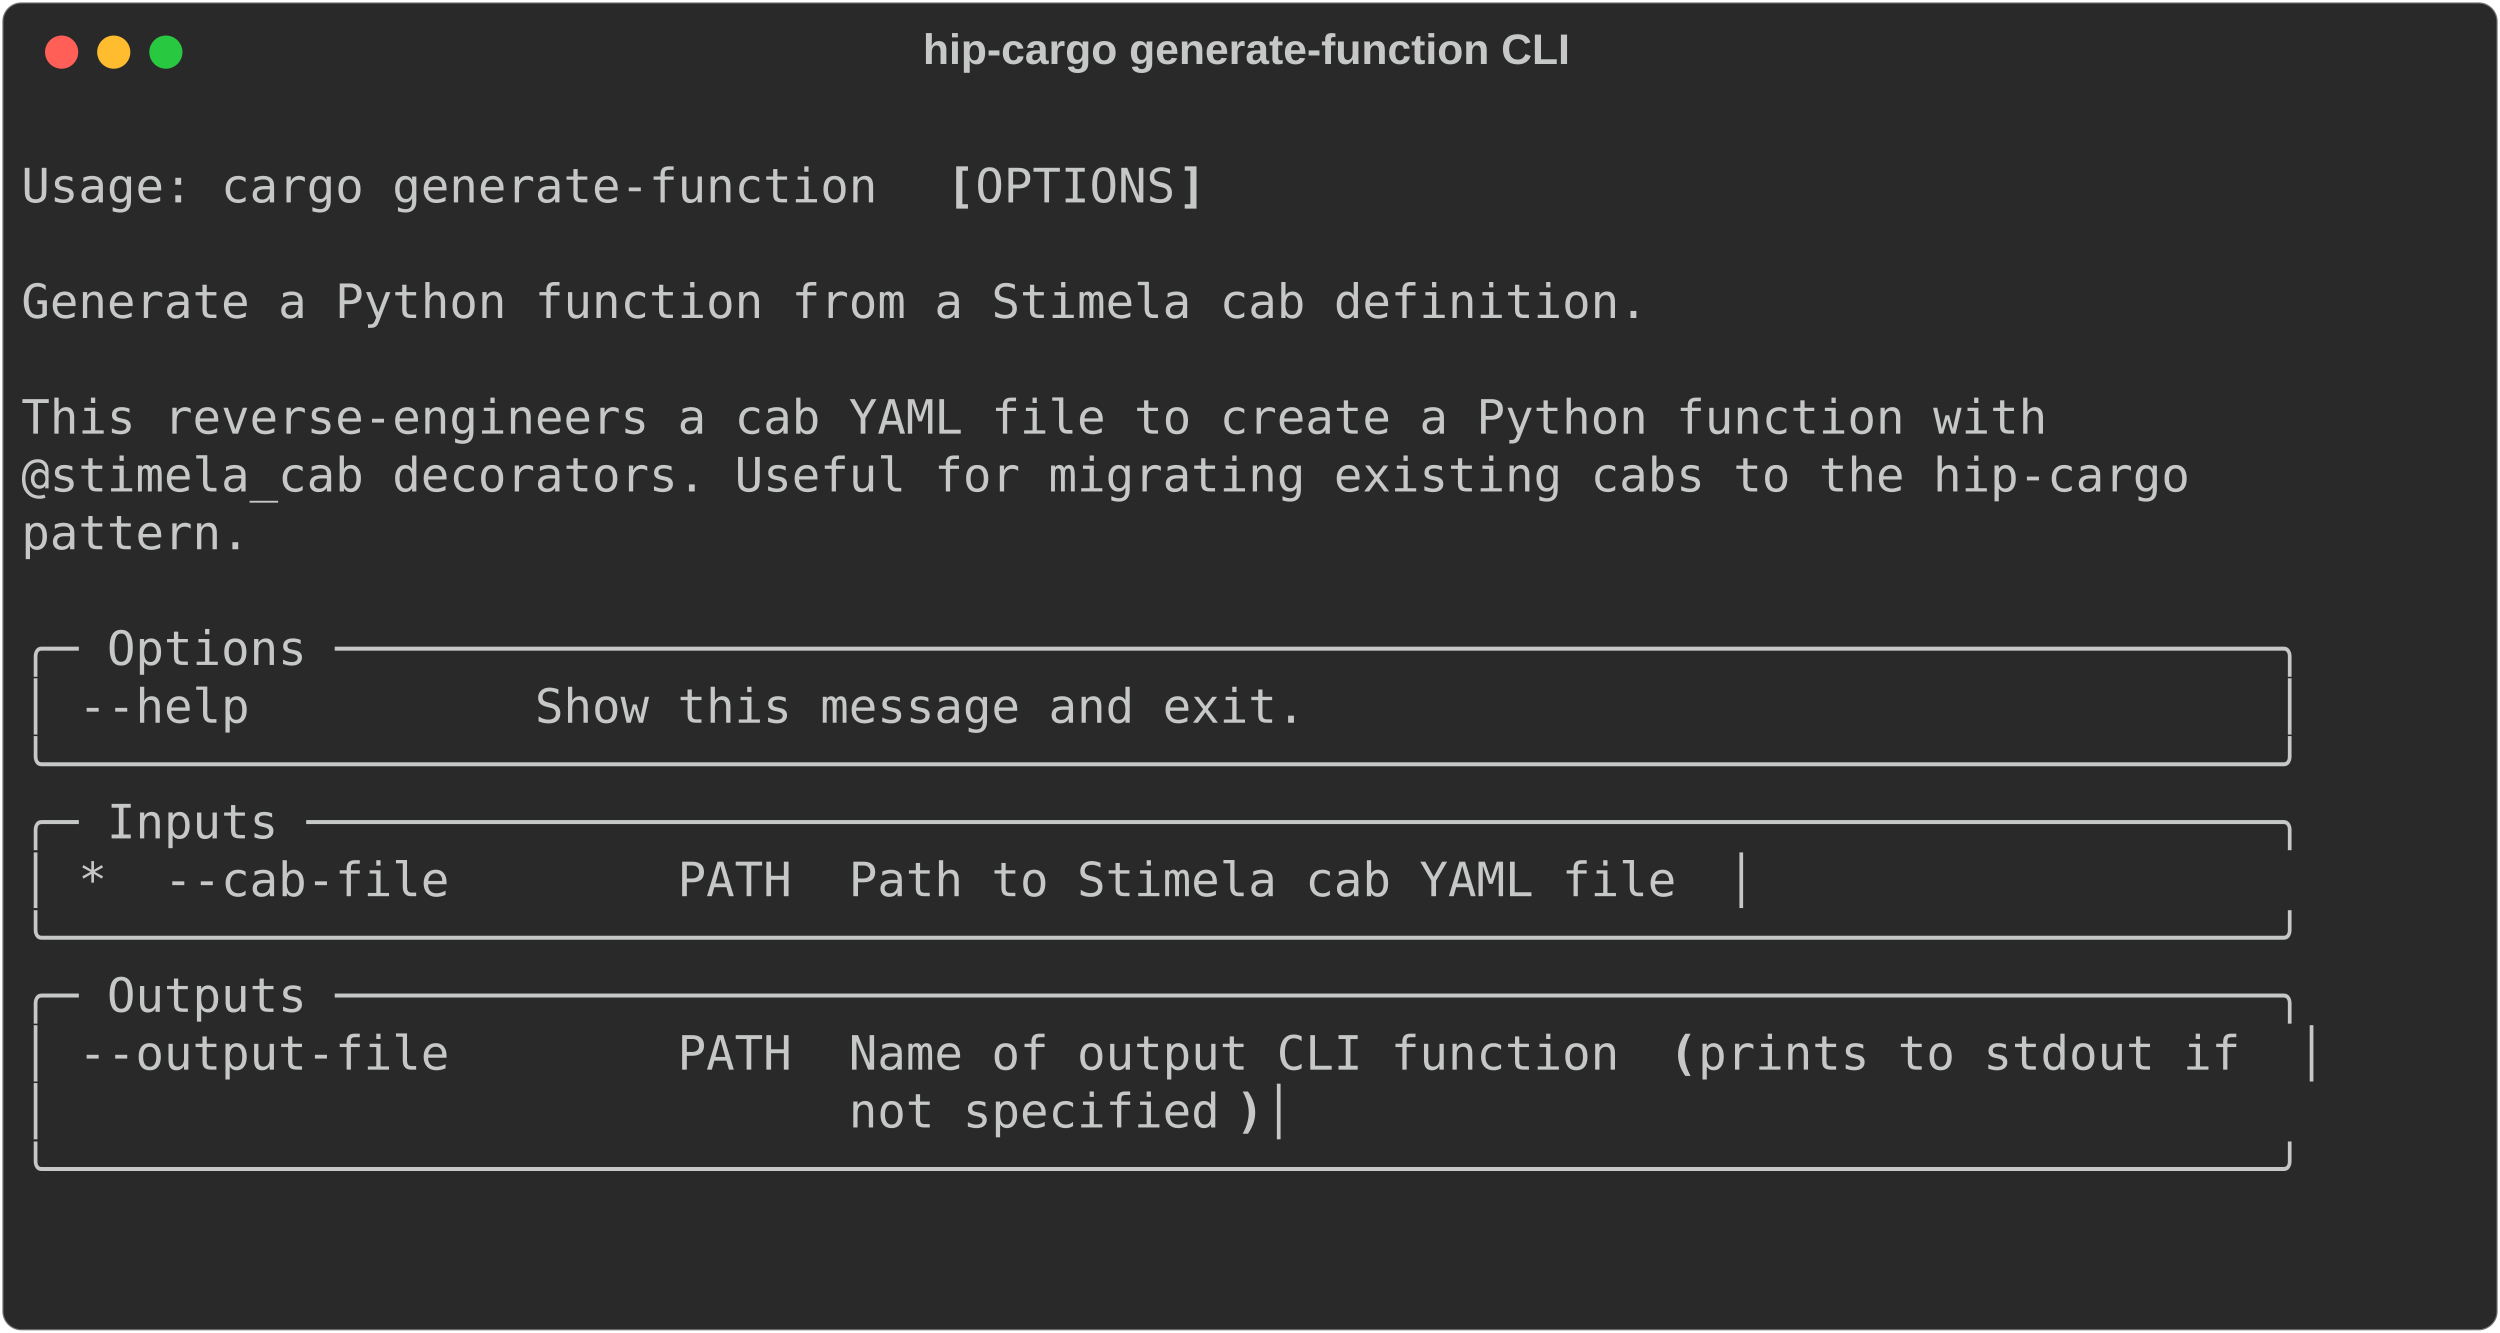
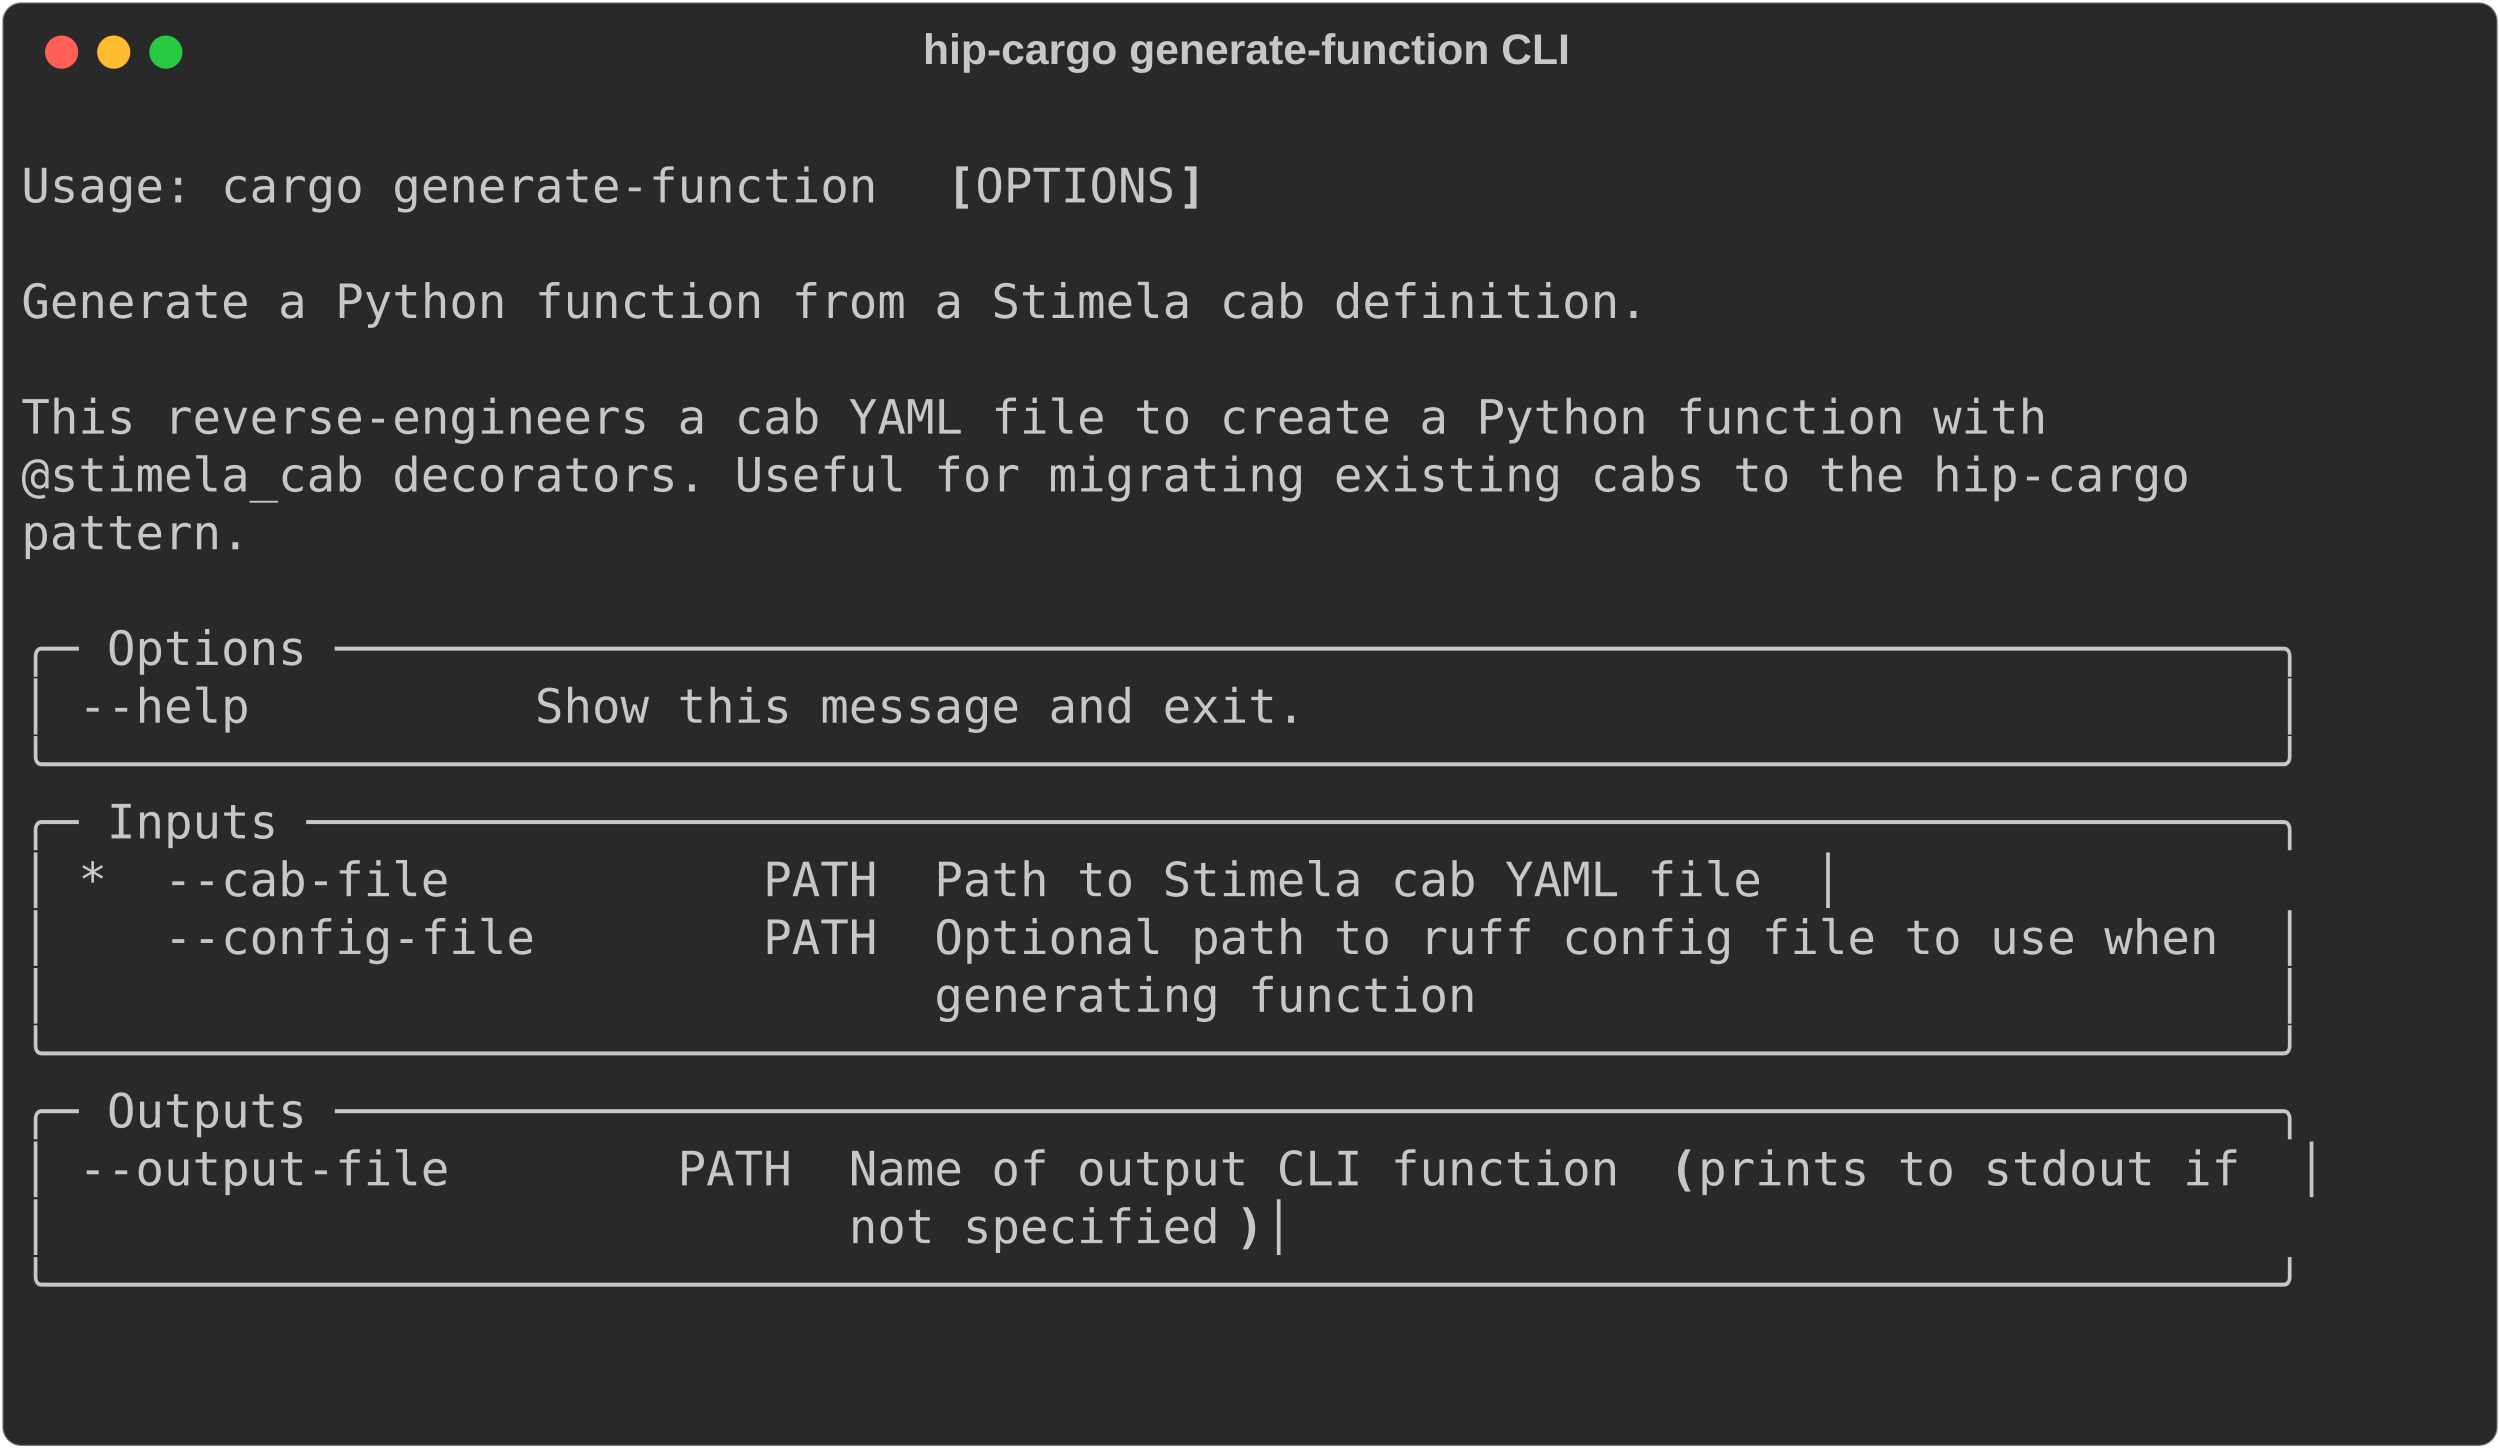
- <svg xmlns="http://www.w3.org/2000/svg" class="rich-terminal" viewBox="0 0 1055 562.4">
+ <svg xmlns="http://www.w3.org/2000/svg" class="rich-terminal" viewBox="0 0 1055 611.2">
  <style>

    @font-face {
        font-family: "Fira Code";
        src: local("FiraCode-Regular"),
                url("https://cdnjs.cloudflare.com/ajax/libs/firacode/6.2.0/woff2/FiraCode-Regular.woff2") format("woff2"),
                url("https://cdnjs.cloudflare.com/ajax/libs/firacode/6.2.0/woff/FiraCode-Regular.woff") format("woff");
        font-style: normal;
        font-weight: 400;
    }
    @font-face {
        font-family: "Fira Code";
        src: local("FiraCode-Bold"),
                url("https://cdnjs.cloudflare.com/ajax/libs/firacode/6.2.0/woff2/FiraCode-Bold.woff2") format("woff2"),
                url("https://cdnjs.cloudflare.com/ajax/libs/firacode/6.2.0/woff/FiraCode-Bold.woff") format("woff");
        font-style: bold;
        font-weight: 700;
    }

-     .terminal-4254634914-matrix {
+     .terminal-258922383-matrix {
        font-family: Fira Code, monospace;
        font-size: 20px;
        line-height: 24.4px;
        font-variant-east-asian: full-width;
    }

-     .terminal-4254634914-title {
+     .terminal-258922383-title {
        font-size: 18px;
        font-weight: bold;
        font-family: arial;
    }

-     .terminal-4254634914-r1 { fill: #c5c8c6 }
- .terminal-4254634914-r2 { fill: #c5c8c6;font-weight: bold }
+     .terminal-258922383-r1 { fill: #c5c8c6 }
+ .terminal-258922383-r2 { fill: #c5c8c6;font-weight: bold }
    </style>
  <defs>
-     <clipPath id="terminal-4254634914-clip-terminal">
-       <rect x="0" y="0" width="1036.0" height="511.4" />
+     <clipPath id="terminal-258922383-clip-terminal">
+       <rect x="0" y="0" width="1036.0" height="560.2" />
    </clipPath>
-     <clipPath id="terminal-4254634914-line-0">
+     <clipPath id="terminal-258922383-line-0">
      <rect x="0" y="1.5" width="1037" height="24.65" />
    </clipPath>
-     <clipPath id="terminal-4254634914-line-1">
+     <clipPath id="terminal-258922383-line-1">
      <rect x="0" y="25.9" width="1037" height="24.65" />
    </clipPath>
-     <clipPath id="terminal-4254634914-line-2">
+     <clipPath id="terminal-258922383-line-2">
      <rect x="0" y="50.3" width="1037" height="24.65" />
    </clipPath>
-     <clipPath id="terminal-4254634914-line-3">
+     <clipPath id="terminal-258922383-line-3">
      <rect x="0" y="74.7" width="1037" height="24.65" />
    </clipPath>
-     <clipPath id="terminal-4254634914-line-4">
+     <clipPath id="terminal-258922383-line-4">
      <rect x="0" y="99.1" width="1037" height="24.65" />
    </clipPath>
-     <clipPath id="terminal-4254634914-line-5">
+     <clipPath id="terminal-258922383-line-5">
      <rect x="0" y="123.5" width="1037" height="24.65" />
    </clipPath>
-     <clipPath id="terminal-4254634914-line-6">
+     <clipPath id="terminal-258922383-line-6">
      <rect x="0" y="147.9" width="1037" height="24.65" />
    </clipPath>
-     <clipPath id="terminal-4254634914-line-7">
+     <clipPath id="terminal-258922383-line-7">
      <rect x="0" y="172.3" width="1037" height="24.65" />
    </clipPath>
-     <clipPath id="terminal-4254634914-line-8">
+     <clipPath id="terminal-258922383-line-8">
      <rect x="0" y="196.7" width="1037" height="24.65" />
    </clipPath>
-     <clipPath id="terminal-4254634914-line-9">
+     <clipPath id="terminal-258922383-line-9">
      <rect x="0" y="221.1" width="1037" height="24.65" />
    </clipPath>
-     <clipPath id="terminal-4254634914-line-10">
+     <clipPath id="terminal-258922383-line-10">
      <rect x="0" y="245.5" width="1037" height="24.65" />
    </clipPath>
-     <clipPath id="terminal-4254634914-line-11">
+     <clipPath id="terminal-258922383-line-11">
      <rect x="0" y="269.9" width="1037" height="24.65" />
    </clipPath>
-     <clipPath id="terminal-4254634914-line-12">
+     <clipPath id="terminal-258922383-line-12">
      <rect x="0" y="294.3" width="1037" height="24.65" />
    </clipPath>
-     <clipPath id="terminal-4254634914-line-13">
+     <clipPath id="terminal-258922383-line-13">
      <rect x="0" y="318.7" width="1037" height="24.65" />
    </clipPath>
-     <clipPath id="terminal-4254634914-line-14">
+     <clipPath id="terminal-258922383-line-14">
      <rect x="0" y="343.1" width="1037" height="24.65" />
    </clipPath>
-     <clipPath id="terminal-4254634914-line-15">
+     <clipPath id="terminal-258922383-line-15">
      <rect x="0" y="367.5" width="1037" height="24.65" />
    </clipPath>
-     <clipPath id="terminal-4254634914-line-16">
+     <clipPath id="terminal-258922383-line-16">
      <rect x="0" y="391.9" width="1037" height="24.65" />
    </clipPath>
-     <clipPath id="terminal-4254634914-line-17">
+     <clipPath id="terminal-258922383-line-17">
      <rect x="0" y="416.3" width="1037" height="24.65" />
    </clipPath>
-     <clipPath id="terminal-4254634914-line-18">
+     <clipPath id="terminal-258922383-line-18">
      <rect x="0" y="440.7" width="1037" height="24.65" />
    </clipPath>
-     <clipPath id="terminal-4254634914-line-19">
+     <clipPath id="terminal-258922383-line-19">
      <rect x="0" y="465.1" width="1037" height="24.65" />
    </clipPath>
+     <clipPath id="terminal-258922383-line-20">
+       <rect x="0" y="489.5" width="1037" height="24.65" />
+     </clipPath>
+     <clipPath id="terminal-258922383-line-21">
+       <rect x="0" y="513.9" width="1037" height="24.65" />
+     </clipPath>
  </defs>
-   <rect fill="#292929" stroke="rgba(255,255,255,0.35)" stroke-width="1" x="1" y="1" width="1053" height="560.4" rx="8" />
-   <text class="terminal-4254634914-title" fill="#c5c8c6" text-anchor="middle" x="526" y="27">hip-cargo generate-function CLI</text>
+   <rect fill="#292929" stroke="rgba(255,255,255,0.35)" stroke-width="1" x="1" y="1" width="1053" height="609.2" rx="8" />
+   <text class="terminal-258922383-title" fill="#c5c8c6" text-anchor="middle" x="526" y="27">hip-cargo generate-function CLI</text>
  <g transform="translate(26,22)">
    <circle cx="0" cy="0" r="7" fill="#ff5f57" />
    <circle cx="22" cy="0" r="7" fill="#febc2e" />
    <circle cx="44" cy="0" r="7" fill="#28c840" />
  </g>
-   <g transform="translate(9, 41)" clip-path="url(#terminal-4254634914-clip-terminal)">
-     <g class="terminal-4254634914-matrix">
-       <text class="terminal-4254634914-r1" x="1037" y="20" textLength="12.2" clip-path="url(#terminal-4254634914-line-0)">
+   <g transform="translate(9, 41)" clip-path="url(#terminal-258922383-clip-terminal)">
+     <g class="terminal-258922383-matrix">
+       <text class="terminal-258922383-r1" x="1037" y="20" textLength="12.2" clip-path="url(#terminal-258922383-line-0)">
</text>
-       <text class="terminal-4254634914-r1" x="0" y="44.4" textLength="390.4" clip-path="url(#terminal-4254634914-line-1)"> Usage: cargo generate-function </text>
-       <text class="terminal-4254634914-r2" x="390.4" y="44.4" textLength="12.2" clip-path="url(#terminal-4254634914-line-1)">[</text>
-       <text class="terminal-4254634914-r1" x="402.6" y="44.4" textLength="85.4" clip-path="url(#terminal-4254634914-line-1)">OPTIONS</text>
-       <text class="terminal-4254634914-r2" x="488" y="44.4" textLength="12.2" clip-path="url(#terminal-4254634914-line-1)">]</text>
-       <text class="terminal-4254634914-r1" x="1037" y="44.4" textLength="12.2" clip-path="url(#terminal-4254634914-line-1)">
+       <text class="terminal-258922383-r1" x="0" y="44.4" textLength="390.4" clip-path="url(#terminal-258922383-line-1)"> Usage: cargo generate-function </text>
+       <text class="terminal-258922383-r2" x="390.4" y="44.4" textLength="12.2" clip-path="url(#terminal-258922383-line-1)">[</text>
+       <text class="terminal-258922383-r1" x="402.6" y="44.4" textLength="85.4" clip-path="url(#terminal-258922383-line-1)">OPTIONS</text>
+       <text class="terminal-258922383-r2" x="488" y="44.4" textLength="12.2" clip-path="url(#terminal-258922383-line-1)">]</text>
+       <text class="terminal-258922383-r1" x="1037" y="44.4" textLength="12.2" clip-path="url(#terminal-258922383-line-1)">
</text>
-       <text class="terminal-4254634914-r1" x="1037" y="68.8" textLength="12.2" clip-path="url(#terminal-4254634914-line-2)">
+       <text class="terminal-258922383-r1" x="1037" y="68.8" textLength="12.2" clip-path="url(#terminal-258922383-line-2)">
</text>
-       <text class="terminal-4254634914-r1" x="0" y="93.2" textLength="976" clip-path="url(#terminal-4254634914-line-3)"> Generate a Python function from a Stimela cab definition.                      </text>
-       <text class="terminal-4254634914-r1" x="1037" y="93.2" textLength="12.2" clip-path="url(#terminal-4254634914-line-3)">
+       <text class="terminal-258922383-r1" x="0" y="93.2" textLength="976" clip-path="url(#terminal-258922383-line-3)"> Generate a Python function from a Stimela cab definition.                      </text>
+       <text class="terminal-258922383-r1" x="1037" y="93.2" textLength="12.2" clip-path="url(#terminal-258922383-line-3)">
</text>
-       <text class="terminal-4254634914-r1" x="1037" y="117.6" textLength="12.2" clip-path="url(#terminal-4254634914-line-4)">
+       <text class="terminal-258922383-r1" x="1037" y="117.6" textLength="12.2" clip-path="url(#terminal-258922383-line-4)">
</text>
-       <text class="terminal-4254634914-r1" x="0" y="142" textLength="976" clip-path="url(#terminal-4254634914-line-5)"> This reverse-engineers a cab YAML file to create a Python function with        </text>
-       <text class="terminal-4254634914-r1" x="1037" y="142" textLength="12.2" clip-path="url(#terminal-4254634914-line-5)">
+       <text class="terminal-258922383-r1" x="0" y="142" textLength="976" clip-path="url(#terminal-258922383-line-5)"> This reverse-engineers a cab YAML file to create a Python function with        </text>
+       <text class="terminal-258922383-r1" x="1037" y="142" textLength="12.2" clip-path="url(#terminal-258922383-line-5)">
</text>
-       <text class="terminal-4254634914-r1" x="0" y="166.4" textLength="976" clip-path="url(#terminal-4254634914-line-6)"> @stimela_cab decorators. Useful for migrating existing cabs to the hip-cargo   </text>
-       <text class="terminal-4254634914-r1" x="1037" y="166.4" textLength="12.2" clip-path="url(#terminal-4254634914-line-6)">
+       <text class="terminal-258922383-r1" x="0" y="166.4" textLength="976" clip-path="url(#terminal-258922383-line-6)"> @stimela_cab decorators. Useful for migrating existing cabs to the hip-cargo   </text>
+       <text class="terminal-258922383-r1" x="1037" y="166.4" textLength="12.2" clip-path="url(#terminal-258922383-line-6)">
</text>
-       <text class="terminal-4254634914-r1" x="0" y="190.8" textLength="976" clip-path="url(#terminal-4254634914-line-7)"> pattern.                                                                       </text>
-       <text class="terminal-4254634914-r1" x="1037" y="190.8" textLength="12.2" clip-path="url(#terminal-4254634914-line-7)">
+       <text class="terminal-258922383-r1" x="0" y="190.8" textLength="976" clip-path="url(#terminal-258922383-line-7)"> pattern.                                                                       </text>
+       <text class="terminal-258922383-r1" x="1037" y="190.8" textLength="12.2" clip-path="url(#terminal-258922383-line-7)">
</text>
-       <text class="terminal-4254634914-r1" x="1037" y="215.2" textLength="12.2" clip-path="url(#terminal-4254634914-line-8)">
+       <text class="terminal-258922383-r1" x="1037" y="215.2" textLength="12.2" clip-path="url(#terminal-258922383-line-8)">
</text>
-       <text class="terminal-4254634914-r1" x="0" y="239.6" textLength="976" clip-path="url(#terminal-4254634914-line-9)">╭─ Options ────────────────────────────────────────────────────────────────────╮</text>
-       <text class="terminal-4254634914-r1" x="1037" y="239.6" textLength="12.2" clip-path="url(#terminal-4254634914-line-9)">
+       <text class="terminal-258922383-r1" x="0" y="239.6" textLength="976" clip-path="url(#terminal-258922383-line-9)">╭─ Options ────────────────────────────────────────────────────────────────────╮</text>
+       <text class="terminal-258922383-r1" x="1037" y="239.6" textLength="12.2" clip-path="url(#terminal-258922383-line-9)">
</text>
-       <text class="terminal-4254634914-r1" x="0" y="264" textLength="976" clip-path="url(#terminal-4254634914-line-10)">│ --help          Show this message and exit.                                  │</text>
-       <text class="terminal-4254634914-r1" x="1037" y="264" textLength="12.2" clip-path="url(#terminal-4254634914-line-10)">
+       <text class="terminal-258922383-r1" x="0" y="264" textLength="976" clip-path="url(#terminal-258922383-line-10)">│ --help          Show this message and exit.                                  │</text>
+       <text class="terminal-258922383-r1" x="1037" y="264" textLength="12.2" clip-path="url(#terminal-258922383-line-10)">
</text>
-       <text class="terminal-4254634914-r1" x="0" y="288.4" textLength="976" clip-path="url(#terminal-4254634914-line-11)">╰──────────────────────────────────────────────────────────────────────────────╯</text>
-       <text class="terminal-4254634914-r1" x="1037" y="288.4" textLength="12.2" clip-path="url(#terminal-4254634914-line-11)">
+       <text class="terminal-258922383-r1" x="0" y="288.4" textLength="976" clip-path="url(#terminal-258922383-line-11)">╰──────────────────────────────────────────────────────────────────────────────╯</text>
+       <text class="terminal-258922383-r1" x="1037" y="288.4" textLength="12.2" clip-path="url(#terminal-258922383-line-11)">
</text>
-       <text class="terminal-4254634914-r1" x="0" y="312.8" textLength="976" clip-path="url(#terminal-4254634914-line-12)">╭─ Inputs ─────────────────────────────────────────────────────────────────────╮</text>
-       <text class="terminal-4254634914-r1" x="1037" y="312.8" textLength="12.2" clip-path="url(#terminal-4254634914-line-12)">
+       <text class="terminal-258922383-r1" x="0" y="312.8" textLength="976" clip-path="url(#terminal-258922383-line-12)">╭─ Inputs ─────────────────────────────────────────────────────────────────────╮</text>
+       <text class="terminal-258922383-r1" x="1037" y="312.8" textLength="12.2" clip-path="url(#terminal-258922383-line-12)">
</text>
-       <text class="terminal-4254634914-r1" x="0" y="337.2" textLength="719.8" clip-path="url(#terminal-4254634914-line-13)">│ *  --cab-file        PATH  Path to Stimela cab YAML file </text>
-       <text class="terminal-4254634914-r1" x="719.8" y="337.2" textLength="134.2" clip-path="url(#terminal-4254634914-line-13)">          │</text>
-       <text class="terminal-4254634914-r1" x="1037" y="337.2" textLength="12.2" clip-path="url(#terminal-4254634914-line-13)">
+       <text class="terminal-258922383-r1" x="0" y="337.2" textLength="756.4" clip-path="url(#terminal-258922383-line-13)">│ *  --cab-file           PATH  Path to Stimela cab YAML file </text>
+       <text class="terminal-258922383-r1" x="756.4" y="337.2" textLength="97.6" clip-path="url(#terminal-258922383-line-13)">       │</text>
+       <text class="terminal-258922383-r1" x="1037" y="337.2" textLength="12.2" clip-path="url(#terminal-258922383-line-13)">
</text>
-       <text class="terminal-4254634914-r1" x="0" y="361.6" textLength="976" clip-path="url(#terminal-4254634914-line-14)">╰──────────────────────────────────────────────────────────────────────────────╯</text>
-       <text class="terminal-4254634914-r1" x="1037" y="361.6" textLength="12.2" clip-path="url(#terminal-4254634914-line-14)">
+       <text class="terminal-258922383-r1" x="0" y="361.6" textLength="976" clip-path="url(#terminal-258922383-line-14)">│    --config-file        PATH  Optional path to ruff config file to use when  │</text>
+       <text class="terminal-258922383-r1" x="1037" y="361.6" textLength="12.2" clip-path="url(#terminal-258922383-line-14)">
</text>
-       <text class="terminal-4254634914-r1" x="0" y="386" textLength="976" clip-path="url(#terminal-4254634914-line-15)">╭─ Outputs ────────────────────────────────────────────────────────────────────╮</text>
-       <text class="terminal-4254634914-r1" x="1037" y="386" textLength="12.2" clip-path="url(#terminal-4254634914-line-15)">
+       <text class="terminal-258922383-r1" x="0" y="386" textLength="976" clip-path="url(#terminal-258922383-line-15)">│                               generating function                            │</text>
+       <text class="terminal-258922383-r1" x="1037" y="386" textLength="12.2" clip-path="url(#terminal-258922383-line-15)">
</text>
-       <text class="terminal-4254634914-r1" x="0" y="410.4" textLength="695.4" clip-path="url(#terminal-4254634914-line-16)">│ --output-file        PATH  Name of output CLI function </text>
-       <text class="terminal-4254634914-r2" x="695.4" y="410.4" textLength="12.2" clip-path="url(#terminal-4254634914-line-16)">(</text>
-       <text class="terminal-4254634914-r1" x="707.6" y="410.4" textLength="268.4" clip-path="url(#terminal-4254634914-line-16)">prints to stdout if  │</text>
-       <text class="terminal-4254634914-r1" x="1037" y="410.4" textLength="12.2" clip-path="url(#terminal-4254634914-line-16)">
+       <text class="terminal-258922383-r1" x="0" y="410.4" textLength="976" clip-path="url(#terminal-258922383-line-16)">╰──────────────────────────────────────────────────────────────────────────────╯</text>
+       <text class="terminal-258922383-r1" x="1037" y="410.4" textLength="12.2" clip-path="url(#terminal-258922383-line-16)">
</text>
-       <text class="terminal-4254634914-r1" x="0" y="434.8" textLength="512.4" clip-path="url(#terminal-4254634914-line-17)">│                            not specified</text>
-       <text class="terminal-4254634914-r2" x="512.4" y="434.8" textLength="12.2" clip-path="url(#terminal-4254634914-line-17)">)</text>
-       <text class="terminal-4254634914-r1" x="524.6" y="434.8" textLength="451.4" clip-path="url(#terminal-4254634914-line-17)">                                    │</text>
-       <text class="terminal-4254634914-r1" x="1037" y="434.8" textLength="12.2" clip-path="url(#terminal-4254634914-line-17)">
+       <text class="terminal-258922383-r1" x="0" y="434.8" textLength="976" clip-path="url(#terminal-258922383-line-17)">╭─ Outputs ────────────────────────────────────────────────────────────────────╮</text>
+       <text class="terminal-258922383-r1" x="1037" y="434.8" textLength="12.2" clip-path="url(#terminal-258922383-line-17)">
</text>
-       <text class="terminal-4254634914-r1" x="0" y="459.2" textLength="976" clip-path="url(#terminal-4254634914-line-18)">╰──────────────────────────────────────────────────────────────────────────────╯</text>
-       <text class="terminal-4254634914-r1" x="1037" y="459.2" textLength="12.2" clip-path="url(#terminal-4254634914-line-18)">
+       <text class="terminal-258922383-r1" x="0" y="459.2" textLength="695.4" clip-path="url(#terminal-258922383-line-18)">│ --output-file        PATH  Name of output CLI function </text>
+       <text class="terminal-258922383-r2" x="695.4" y="459.2" textLength="12.2" clip-path="url(#terminal-258922383-line-18)">(</text>
+       <text class="terminal-258922383-r1" x="707.6" y="459.2" textLength="268.4" clip-path="url(#terminal-258922383-line-18)">prints to stdout if  │</text>
+       <text class="terminal-258922383-r1" x="1037" y="459.2" textLength="12.2" clip-path="url(#terminal-258922383-line-18)">
</text>
-       <text class="terminal-4254634914-r1" x="1037" y="483.6" textLength="12.2" clip-path="url(#terminal-4254634914-line-19)">
+       <text class="terminal-258922383-r1" x="0" y="483.6" textLength="512.4" clip-path="url(#terminal-258922383-line-19)">│                            not specified</text>
+       <text class="terminal-258922383-r2" x="512.4" y="483.6" textLength="12.2" clip-path="url(#terminal-258922383-line-19)">)</text>
+       <text class="terminal-258922383-r1" x="524.6" y="483.6" textLength="451.4" clip-path="url(#terminal-258922383-line-19)">                                    │</text>
+       <text class="terminal-258922383-r1" x="1037" y="483.6" textLength="12.2" clip-path="url(#terminal-258922383-line-19)">
</text>
-       <text class="terminal-4254634914-r1" x="1037" y="508" textLength="12.2" clip-path="url(#terminal-4254634914-line-20)">
+       <text class="terminal-258922383-r1" x="0" y="508" textLength="976" clip-path="url(#terminal-258922383-line-20)">╰──────────────────────────────────────────────────────────────────────────────╯</text>
+       <text class="terminal-258922383-r1" x="1037" y="508" textLength="12.2" clip-path="url(#terminal-258922383-line-20)">
+ </text>
+       <text class="terminal-258922383-r1" x="1037" y="532.4" textLength="12.2" clip-path="url(#terminal-258922383-line-21)">
+ </text>
+       <text class="terminal-258922383-r1" x="1037" y="556.8" textLength="12.2" clip-path="url(#terminal-258922383-line-22)">
</text>
    </g>
  </g>
</svg>
